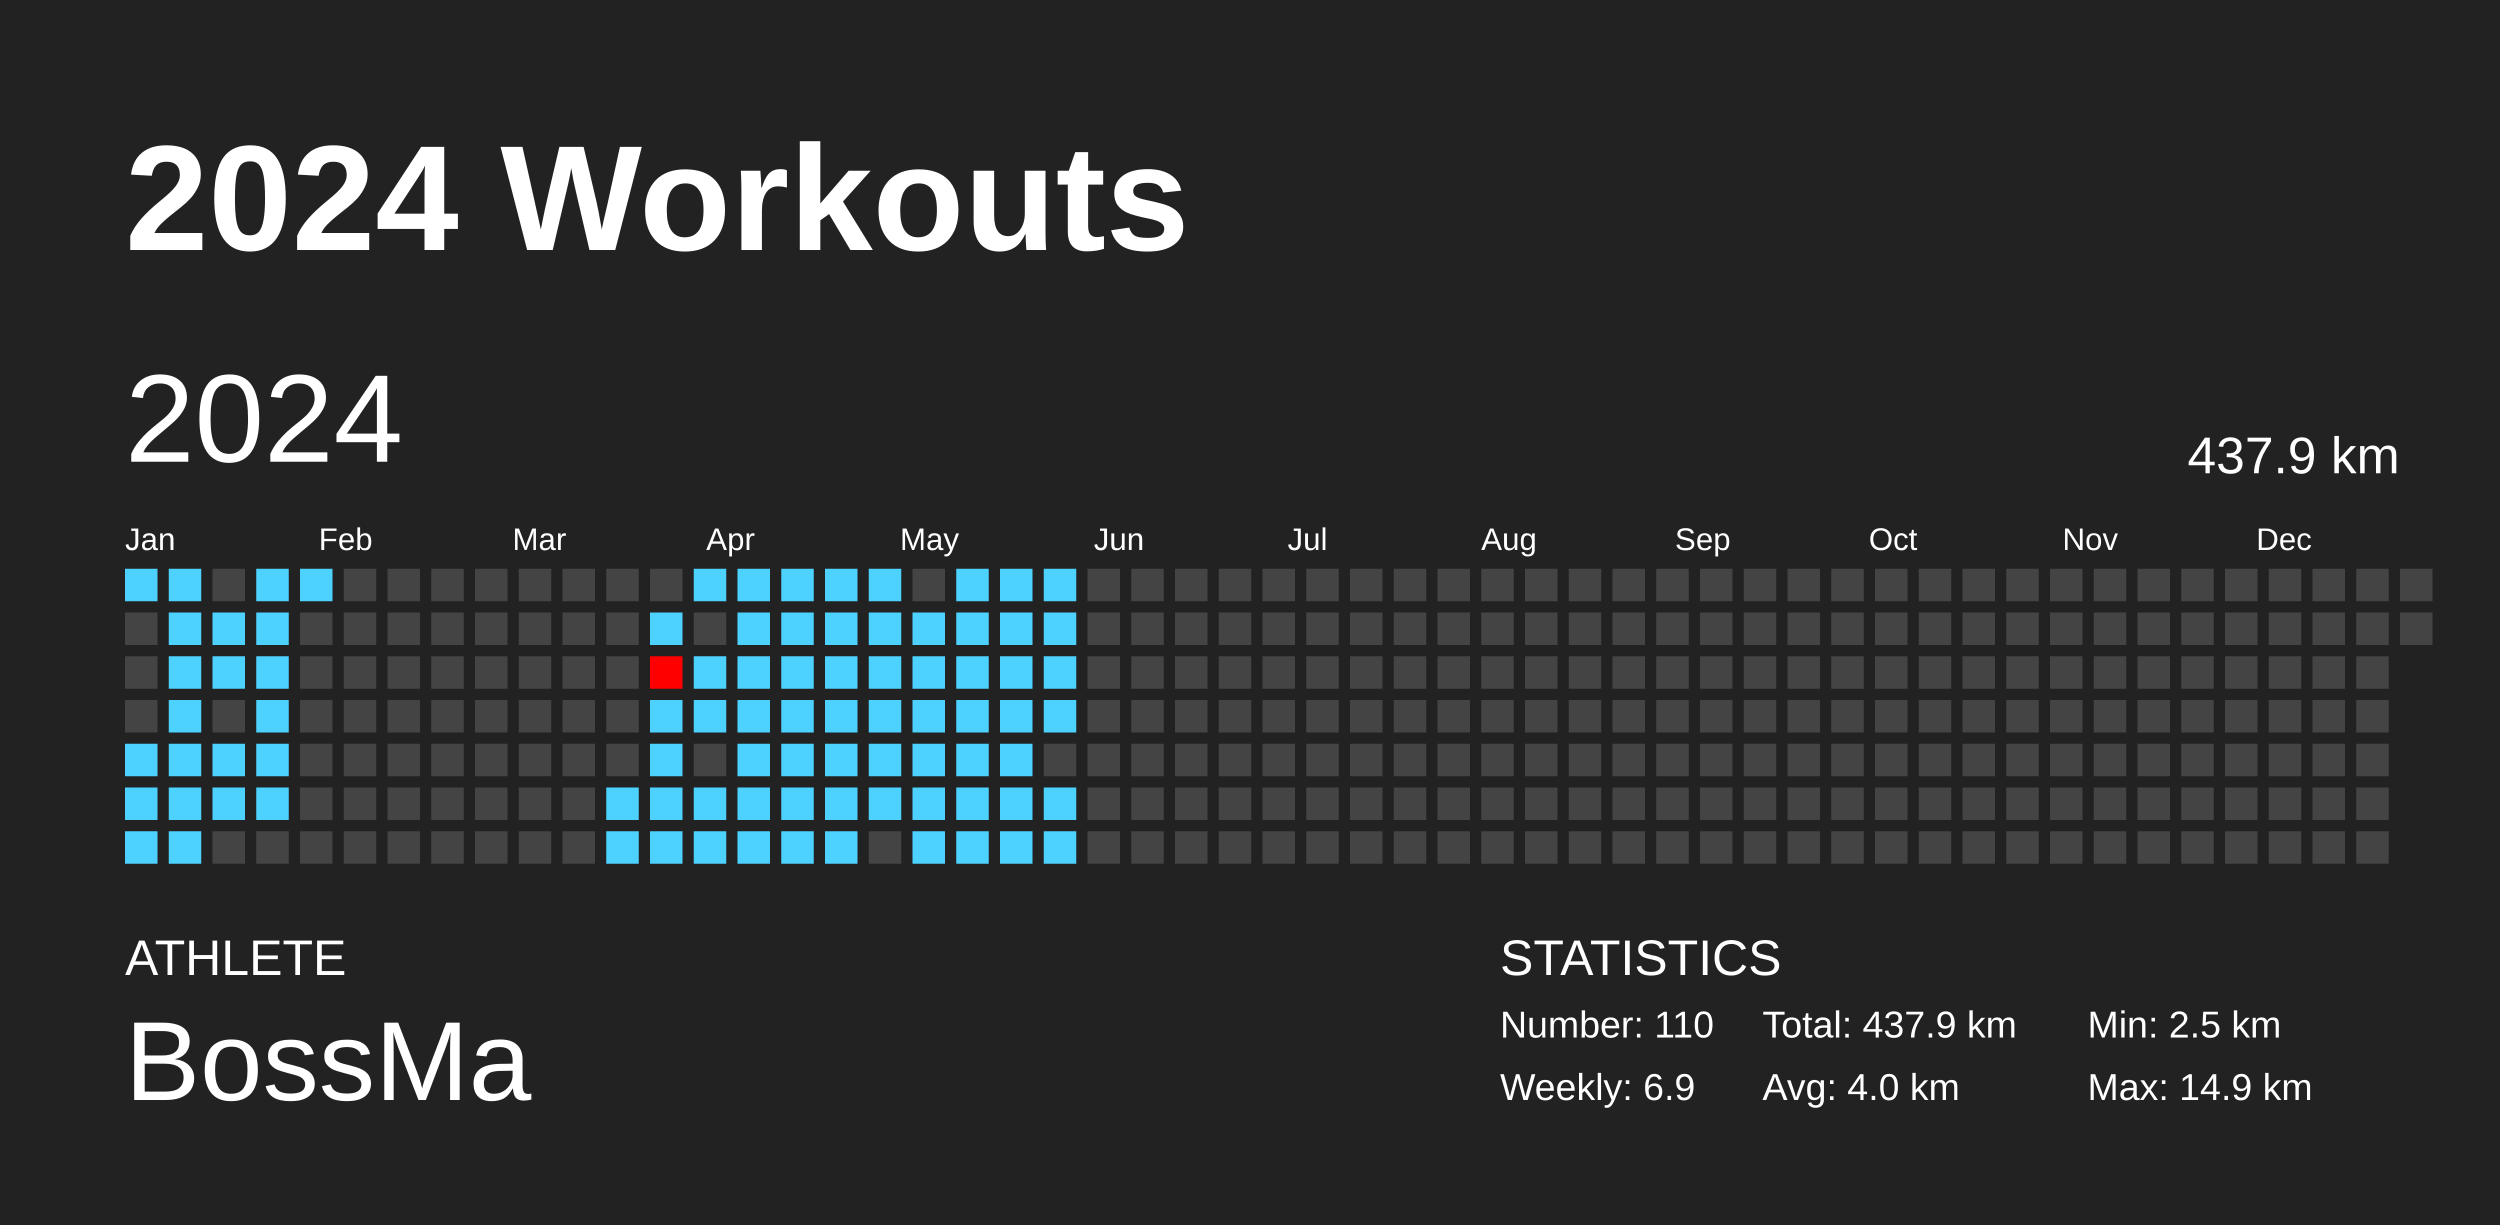
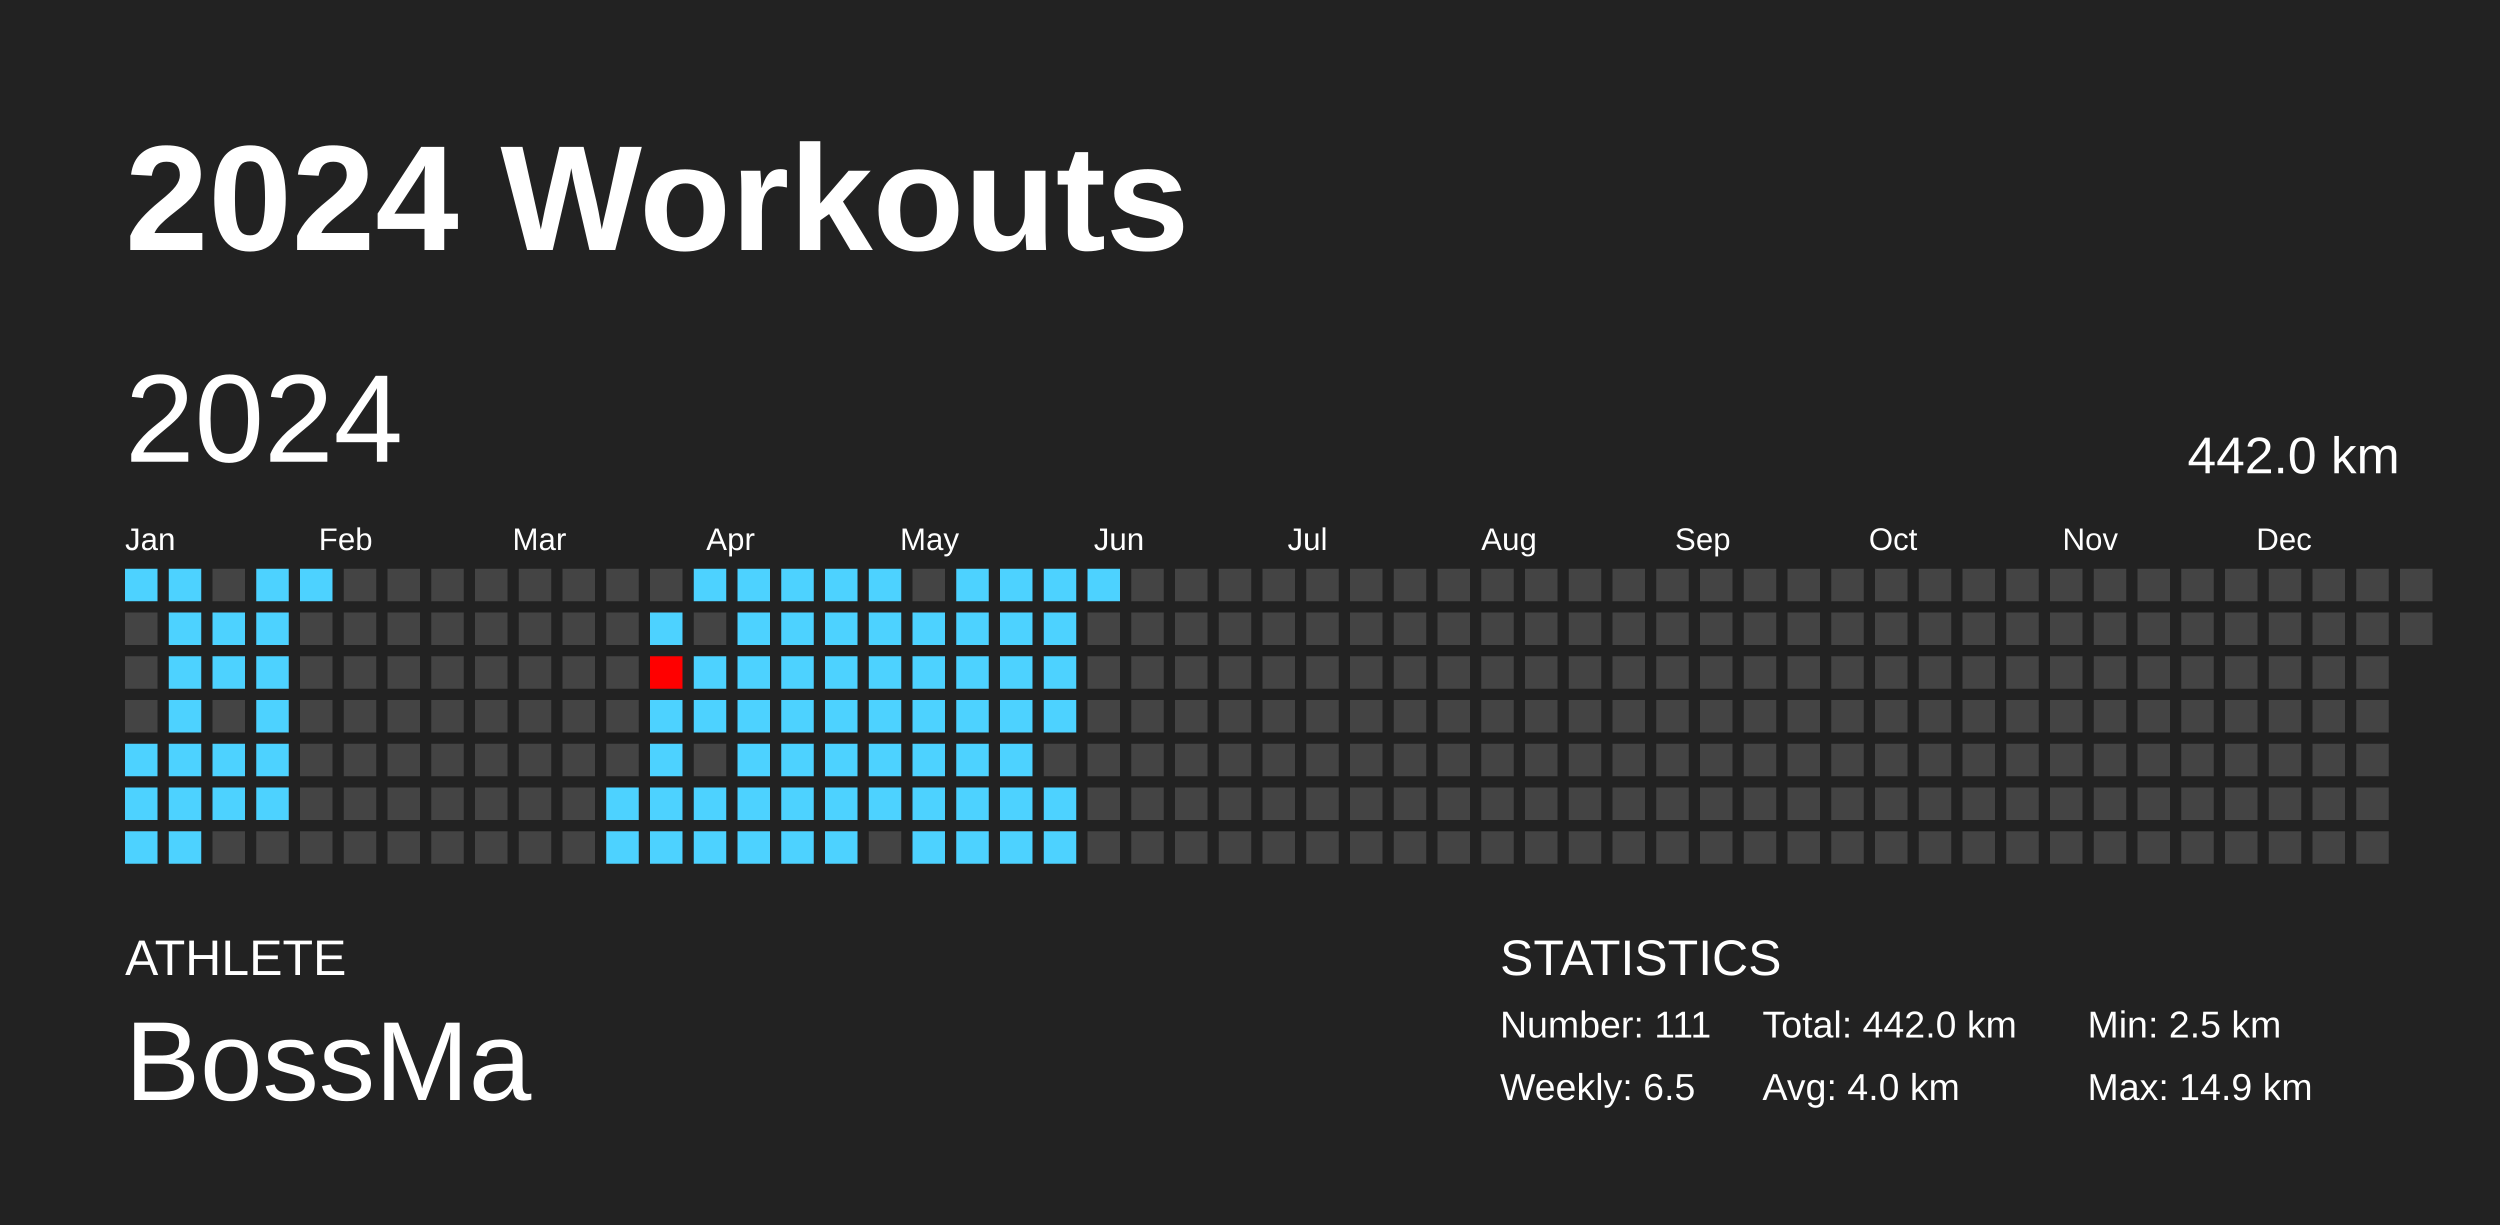
<svg xmlns="http://www.w3.org/2000/svg" baseProfile="full" height="98mm" version="1.1" viewBox="0,0,200,98" width="200mm">
  <defs />
  <rect fill="#222222" height="98" width="200" x="0" y="0" />
  <text fill="#FFFFFF" style="font-size:12px; font-family:Arial; font-weight:bold;" x="10" y="20">2024 Workouts</text>
  <text fill="#FFFFFF" style="font-size:4px; font-family:Arial" x="10" y="78">ATHLETE</text>
  <text fill="#FFFFFF" style="font-size:9px; font-family:Arial" x="10" y="88">BossMa</text>
  <text fill="#FFFFFF" style="font-size:4px; font-family:Arial" x="120" y="78">STATISTICS</text>
-   <text fill="#FFFFFF" style="font-size:3px; font-family:Arial" x="120" y="83">Number: 110</text>
-   <text fill="#FFFFFF" style="font-size:3px; font-family:Arial" x="120" y="88">Weekly: 6.9</text>
-   <text fill="#FFFFFF" style="font-size:3px; font-family:Arial" x="141" y="83">Total: 437.9 km</text>
+   <text fill="#FFFFFF" style="font-size:3px; font-family:Arial" x="120" y="83">Number: 111</text>
+   <text fill="#FFFFFF" style="font-size:3px; font-family:Arial" x="120" y="88">Weekly: 6.5</text>
+   <text fill="#FFFFFF" style="font-size:3px; font-family:Arial" x="141" y="83">Total: 442.0 km</text>
  <text fill="#FFFFFF" style="font-size:3px; font-family:Arial" x="141" y="88">Avg: 4.0 km</text>
  <text fill="#FFFFFF" style="font-size:3px; font-family:Arial" x="167" y="83">Min: 2.5 km</text>
  <text fill="#FFFFFF" style="font-size:3px; font-family:Arial" x="167" y="88">Max: 14.9 km</text>
  <text dominant-baseline="hanging" fill="#FFFFFF" style="font-size:10.0px; font-family:Arial;" x="10" y="30">2024</text>
-   <text dominant-baseline="hanging" fill="#FFFFFF" style="font-size:4.125px; font-family:Arial;" x="175" y="35">437.9 km</text>
+   <text dominant-baseline="hanging" fill="#FFFFFF" style="font-size:4.125px; font-family:Arial;" x="175" y="35">442.0 km</text>
  <text fill="#FFFFFF" style="font-size:2.5px; font-family:Arial" x="10.0" y="44">Jan</text>
  <text fill="#FFFFFF" style="font-size:2.5px; font-family:Arial" x="25.5" y="44">Feb</text>
  <text fill="#FFFFFF" style="font-size:2.5px; font-family:Arial" x="41.0" y="44">Mar</text>
  <text fill="#FFFFFF" style="font-size:2.5px; font-family:Arial" x="56.5" y="44">Apr</text>
  <text fill="#FFFFFF" style="font-size:2.5px; font-family:Arial" x="72.0" y="44">May</text>
  <text fill="#FFFFFF" style="font-size:2.5px; font-family:Arial" x="87.5" y="44">Jun</text>
  <text fill="#FFFFFF" style="font-size:2.5px; font-family:Arial" x="103.0" y="44">Jul</text>
  <text fill="#FFFFFF" style="font-size:2.5px; font-family:Arial" x="118.5" y="44">Aug</text>
  <text fill="#FFFFFF" style="font-size:2.5px; font-family:Arial" x="134.0" y="44">Sep</text>
  <text fill="#FFFFFF" style="font-size:2.5px; font-family:Arial" x="149.5" y="44">Oct</text>
  <text fill="#FFFFFF" style="font-size:2.5px; font-family:Arial" x="165.0" y="44">Nov</text>
  <text fill="#FFFFFF" style="font-size:2.5px; font-family:Arial" x="180.5" y="44">Dec</text>
  <rect fill="#4dd2ff" height="2.6" width="2.6" x="10.0" y="45.5" />
  <rect fill="#444444" height="2.6" width="2.6" x="10.0" y="49.0" />
  <rect fill="#444444" height="2.6" width="2.6" x="10.0" y="52.5" />
  <rect fill="#444444" height="2.6" width="2.6" x="10.0" y="56.0" />
  <rect fill="#4dd2ff" height="2.6" width="2.6" x="10.0" y="59.5" />
  <rect fill="#4dd2ff" height="2.6" width="2.6" x="10.0" y="63.0" />
  <rect fill="#4dd2ff" height="2.6" width="2.6" x="10.0" y="66.5" />
  <rect fill="#4dd2ff" height="2.6" width="2.6" x="13.5" y="45.5" />
  <rect fill="#4dd2ff" height="2.6" width="2.6" x="13.5" y="49.0" />
  <rect fill="#4dd2ff" height="2.6" width="2.6" x="13.5" y="52.5" />
  <rect fill="#4dd2ff" height="2.6" width="2.6" x="13.5" y="56.0" />
  <rect fill="#4dd2ff" height="2.6" width="2.6" x="13.5" y="59.5" />
  <rect fill="#4dd2ff" height="2.6" width="2.6" x="13.5" y="63.0" />
  <rect fill="#4dd2ff" height="2.6" width="2.6" x="13.5" y="66.5" />
  <rect fill="#444444" height="2.6" width="2.6" x="17.0" y="45.5" />
  <rect fill="#4dd2ff" height="2.6" width="2.6" x="17.0" y="49.0" />
  <rect fill="#4dd2ff" height="2.6" width="2.6" x="17.0" y="52.5" />
  <rect fill="#444444" height="2.6" width="2.6" x="17.0" y="56.0" />
  <rect fill="#4dd2ff" height="2.6" width="2.6" x="17.0" y="59.5" />
  <rect fill="#4dd2ff" height="2.6" width="2.6" x="17.0" y="63.0" />
  <rect fill="#444444" height="2.6" width="2.6" x="17.0" y="66.5" />
  <rect fill="#4dd2ff" height="2.6" width="2.6" x="20.5" y="45.5" />
  <rect fill="#4dd2ff" height="2.6" width="2.6" x="20.5" y="49.0" />
  <rect fill="#4dd2ff" height="2.6" width="2.6" x="20.5" y="52.5" />
  <rect fill="#4dd2ff" height="2.6" width="2.6" x="20.5" y="56.0" />
  <rect fill="#4dd2ff" height="2.6" width="2.6" x="20.5" y="59.5" />
  <rect fill="#4dd2ff" height="2.6" width="2.6" x="20.5" y="63.0" />
  <rect fill="#444444" height="2.6" width="2.6" x="20.5" y="66.5" />
  <rect fill="#4dd2ff" height="2.6" width="2.6" x="24.0" y="45.5" />
  <rect fill="#444444" height="2.6" width="2.6" x="24.0" y="49.0" />
  <rect fill="#444444" height="2.6" width="2.6" x="24.0" y="52.5" />
  <rect fill="#444444" height="2.6" width="2.6" x="24.0" y="56.0" />
  <rect fill="#444444" height="2.6" width="2.6" x="24.0" y="59.5" />
  <rect fill="#444444" height="2.6" width="2.6" x="24.0" y="63.0" />
  <rect fill="#444444" height="2.6" width="2.6" x="24.0" y="66.5" />
  <rect fill="#444444" height="2.6" width="2.6" x="27.5" y="45.5" />
  <rect fill="#444444" height="2.6" width="2.6" x="27.5" y="49.0" />
  <rect fill="#444444" height="2.6" width="2.6" x="27.5" y="52.5" />
  <rect fill="#444444" height="2.6" width="2.6" x="27.5" y="56.0" />
  <rect fill="#444444" height="2.6" width="2.6" x="27.5" y="59.5" />
  <rect fill="#444444" height="2.6" width="2.6" x="27.5" y="63.0" />
  <rect fill="#444444" height="2.6" width="2.6" x="27.5" y="66.5" />
  <rect fill="#444444" height="2.6" width="2.6" x="31.0" y="45.5" />
  <rect fill="#444444" height="2.6" width="2.6" x="31.0" y="49.0" />
  <rect fill="#444444" height="2.6" width="2.6" x="31.0" y="52.5" />
  <rect fill="#444444" height="2.6" width="2.6" x="31.0" y="56.0" />
  <rect fill="#444444" height="2.6" width="2.6" x="31.0" y="59.5" />
  <rect fill="#444444" height="2.6" width="2.6" x="31.0" y="63.0" />
  <rect fill="#444444" height="2.6" width="2.6" x="31.0" y="66.5" />
  <rect fill="#444444" height="2.6" width="2.6" x="34.5" y="45.5" />
  <rect fill="#444444" height="2.6" width="2.6" x="34.5" y="49.0" />
  <rect fill="#444444" height="2.6" width="2.6" x="34.5" y="52.5" />
  <rect fill="#444444" height="2.6" width="2.6" x="34.5" y="56.0" />
  <rect fill="#444444" height="2.6" width="2.6" x="34.5" y="59.5" />
  <rect fill="#444444" height="2.6" width="2.6" x="34.5" y="63.0" />
  <rect fill="#444444" height="2.6" width="2.6" x="34.5" y="66.5" />
  <rect fill="#444444" height="2.6" width="2.6" x="38.0" y="45.5" />
  <rect fill="#444444" height="2.6" width="2.6" x="38.0" y="49.0" />
  <rect fill="#444444" height="2.6" width="2.6" x="38.0" y="52.5" />
  <rect fill="#444444" height="2.6" width="2.6" x="38.0" y="56.0" />
  <rect fill="#444444" height="2.6" width="2.6" x="38.0" y="59.5" />
  <rect fill="#444444" height="2.6" width="2.6" x="38.0" y="63.0" />
  <rect fill="#444444" height="2.6" width="2.6" x="38.0" y="66.5" />
  <rect fill="#444444" height="2.6" width="2.6" x="41.5" y="45.5" />
  <rect fill="#444444" height="2.6" width="2.6" x="41.5" y="49.0" />
  <rect fill="#444444" height="2.6" width="2.6" x="41.5" y="52.5" />
  <rect fill="#444444" height="2.6" width="2.6" x="41.5" y="56.0" />
  <rect fill="#444444" height="2.6" width="2.6" x="41.5" y="59.5" />
  <rect fill="#444444" height="2.6" width="2.6" x="41.5" y="63.0" />
  <rect fill="#444444" height="2.6" width="2.6" x="41.5" y="66.5" />
  <rect fill="#444444" height="2.6" width="2.6" x="45.0" y="45.5" />
  <rect fill="#444444" height="2.6" width="2.6" x="45.0" y="49.0" />
  <rect fill="#444444" height="2.6" width="2.6" x="45.0" y="52.5" />
  <rect fill="#444444" height="2.6" width="2.6" x="45.0" y="56.0" />
  <rect fill="#444444" height="2.6" width="2.6" x="45.0" y="59.5" />
  <rect fill="#444444" height="2.6" width="2.6" x="45.0" y="63.0" />
  <rect fill="#444444" height="2.6" width="2.6" x="45.0" y="66.5" />
  <rect fill="#444444" height="2.6" width="2.6" x="48.5" y="45.5" />
  <rect fill="#444444" height="2.6" width="2.6" x="48.5" y="49.0" />
  <rect fill="#444444" height="2.6" width="2.6" x="48.5" y="52.5" />
  <rect fill="#444444" height="2.6" width="2.6" x="48.5" y="56.0" />
  <rect fill="#444444" height="2.6" width="2.6" x="48.5" y="59.5" />
  <rect fill="#4dd2ff" height="2.6" width="2.6" x="48.5" y="63.0" />
  <rect fill="#4dd2ff" height="2.6" width="2.6" x="48.5" y="66.5" />
  <rect fill="#444444" height="2.6" width="2.6" x="52.0" y="45.5" />
  <rect fill="#4dd2ff" height="2.6" width="2.6" x="52.0" y="49.0" />
  <rect fill="#ff0000" height="2.6" width="2.6" x="52.0" y="52.5" />
  <rect fill="#4dd2ff" height="2.6" width="2.6" x="52.0" y="56.0" />
  <rect fill="#4dd2ff" height="2.6" width="2.6" x="52.0" y="59.5" />
  <rect fill="#4dd2ff" height="2.6" width="2.6" x="52.0" y="63.0" />
  <rect fill="#4dd2ff" height="2.6" width="2.6" x="52.0" y="66.5" />
  <rect fill="#4dd2ff" height="2.6" width="2.6" x="55.5" y="45.5" />
  <rect fill="#444444" height="2.6" width="2.6" x="55.5" y="49.0" />
  <rect fill="#4dd2ff" height="2.6" width="2.6" x="55.5" y="52.5" />
  <rect fill="#4dd2ff" height="2.6" width="2.6" x="55.5" y="56.0" />
  <rect fill="#444444" height="2.6" width="2.6" x="55.5" y="59.5" />
  <rect fill="#4dd2ff" height="2.6" width="2.6" x="55.5" y="63.0" />
  <rect fill="#4dd2ff" height="2.6" width="2.6" x="55.5" y="66.5" />
  <rect fill="#4dd2ff" height="2.6" width="2.6" x="59.0" y="45.5" />
  <rect fill="#4dd2ff" height="2.6" width="2.6" x="59.0" y="49.0" />
  <rect fill="#4dd2ff" height="2.6" width="2.6" x="59.0" y="52.5" />
  <rect fill="#4dd2ff" height="2.6" width="2.6" x="59.0" y="56.0" />
  <rect fill="#4dd2ff" height="2.6" width="2.6" x="59.0" y="59.5" />
  <rect fill="#4dd2ff" height="2.6" width="2.6" x="59.0" y="63.0" />
  <rect fill="#4dd2ff" height="2.6" width="2.6" x="59.0" y="66.5" />
  <rect fill="#4dd2ff" height="2.6" width="2.6" x="62.5" y="45.5" />
  <rect fill="#4dd2ff" height="2.6" width="2.6" x="62.5" y="49.0" />
  <rect fill="#4dd2ff" height="2.6" width="2.6" x="62.5" y="52.5" />
  <rect fill="#4dd2ff" height="2.6" width="2.6" x="62.5" y="56.0" />
  <rect fill="#4dd2ff" height="2.6" width="2.6" x="62.5" y="59.5" />
  <rect fill="#4dd2ff" height="2.6" width="2.6" x="62.5" y="63.0" />
  <rect fill="#4dd2ff" height="2.6" width="2.6" x="62.5" y="66.5" />
  <rect fill="#4dd2ff" height="2.6" width="2.6" x="66.0" y="45.5" />
  <rect fill="#4dd2ff" height="2.6" width="2.6" x="66.0" y="49.0" />
  <rect fill="#4dd2ff" height="2.6" width="2.6" x="66.0" y="52.5" />
  <rect fill="#4dd2ff" height="2.6" width="2.6" x="66.0" y="56.0" />
  <rect fill="#4dd2ff" height="2.6" width="2.6" x="66.0" y="59.5" />
  <rect fill="#4dd2ff" height="2.6" width="2.6" x="66.0" y="63.0" />
  <rect fill="#4dd2ff" height="2.6" width="2.6" x="66.0" y="66.5" />
  <rect fill="#4dd2ff" height="2.6" width="2.6" x="69.5" y="45.5" />
  <rect fill="#4dd2ff" height="2.6" width="2.6" x="69.5" y="49.0" />
  <rect fill="#4dd2ff" height="2.6" width="2.6" x="69.5" y="52.5" />
  <rect fill="#4dd2ff" height="2.6" width="2.6" x="69.5" y="56.0" />
  <rect fill="#4dd2ff" height="2.6" width="2.6" x="69.5" y="59.5" />
  <rect fill="#4dd2ff" height="2.6" width="2.6" x="69.5" y="63.0" />
  <rect fill="#444444" height="2.6" width="2.6" x="69.5" y="66.5" />
  <rect fill="#444444" height="2.6" width="2.6" x="73.0" y="45.5" />
  <rect fill="#4dd2ff" height="2.6" width="2.6" x="73.0" y="49.0" />
  <rect fill="#4dd2ff" height="2.6" width="2.6" x="73.0" y="52.5" />
  <rect fill="#4dd2ff" height="2.6" width="2.6" x="73.0" y="56.0" />
  <rect fill="#4dd2ff" height="2.6" width="2.6" x="73.0" y="59.5" />
  <rect fill="#4dd2ff" height="2.6" width="2.6" x="73.0" y="63.0" />
  <rect fill="#4dd2ff" height="2.6" width="2.6" x="73.0" y="66.5" />
  <rect fill="#4dd2ff" height="2.6" width="2.6" x="76.5" y="45.5" />
  <rect fill="#4dd2ff" height="2.6" width="2.6" x="76.5" y="49.0" />
  <rect fill="#4dd2ff" height="2.6" width="2.6" x="76.5" y="52.5" />
  <rect fill="#4dd2ff" height="2.6" width="2.6" x="76.5" y="56.0" />
  <rect fill="#4dd2ff" height="2.6" width="2.6" x="76.5" y="59.5" />
  <rect fill="#4dd2ff" height="2.6" width="2.6" x="76.5" y="63.0" />
  <rect fill="#4dd2ff" height="2.6" width="2.6" x="76.5" y="66.5" />
  <rect fill="#4dd2ff" height="2.6" width="2.6" x="80.0" y="45.5" />
  <rect fill="#4dd2ff" height="2.6" width="2.6" x="80.0" y="49.0" />
  <rect fill="#4dd2ff" height="2.6" width="2.6" x="80.0" y="52.5" />
  <rect fill="#4dd2ff" height="2.6" width="2.6" x="80.0" y="56.0" />
  <rect fill="#4dd2ff" height="2.6" width="2.6" x="80.0" y="59.5" />
  <rect fill="#4dd2ff" height="2.6" width="2.6" x="80.0" y="63.0" />
  <rect fill="#4dd2ff" height="2.6" width="2.6" x="80.0" y="66.5" />
  <rect fill="#4dd2ff" height="2.6" width="2.6" x="83.5" y="45.5" />
  <rect fill="#4dd2ff" height="2.6" width="2.6" x="83.5" y="49.0" />
  <rect fill="#4dd2ff" height="2.6" width="2.6" x="83.5" y="52.5" />
  <rect fill="#4dd2ff" height="2.6" width="2.6" x="83.5" y="56.0" />
  <rect fill="#444444" height="2.6" width="2.6" x="83.5" y="59.5" />
  <rect fill="#4dd2ff" height="2.6" width="2.6" x="83.5" y="63.0" />
  <rect fill="#4dd2ff" height="2.6" width="2.6" x="83.5" y="66.5" />
-   <rect fill="#444444" height="2.6" width="2.6" x="87.0" y="45.5" />
+   <rect fill="#4dd2ff" height="2.6" width="2.6" x="87.0" y="45.5" />
  <rect fill="#444444" height="2.6" width="2.6" x="87.0" y="49.0" />
  <rect fill="#444444" height="2.6" width="2.6" x="87.0" y="52.5" />
  <rect fill="#444444" height="2.6" width="2.6" x="87.0" y="56.0" />
  <rect fill="#444444" height="2.6" width="2.6" x="87.0" y="59.5" />
  <rect fill="#444444" height="2.6" width="2.6" x="87.0" y="63.0" />
  <rect fill="#444444" height="2.6" width="2.6" x="87.0" y="66.5" />
  <rect fill="#444444" height="2.6" width="2.6" x="90.5" y="45.5" />
  <rect fill="#444444" height="2.6" width="2.6" x="90.5" y="49.0" />
  <rect fill="#444444" height="2.6" width="2.6" x="90.5" y="52.5" />
  <rect fill="#444444" height="2.6" width="2.6" x="90.5" y="56.0" />
  <rect fill="#444444" height="2.6" width="2.6" x="90.5" y="59.5" />
  <rect fill="#444444" height="2.6" width="2.6" x="90.5" y="63.0" />
  <rect fill="#444444" height="2.6" width="2.6" x="90.5" y="66.5" />
  <rect fill="#444444" height="2.6" width="2.6" x="94.0" y="45.5" />
  <rect fill="#444444" height="2.6" width="2.6" x="94.0" y="49.0" />
  <rect fill="#444444" height="2.6" width="2.6" x="94.0" y="52.5" />
  <rect fill="#444444" height="2.6" width="2.6" x="94.0" y="56.0" />
  <rect fill="#444444" height="2.6" width="2.6" x="94.0" y="59.5" />
  <rect fill="#444444" height="2.6" width="2.6" x="94.0" y="63.0" />
  <rect fill="#444444" height="2.6" width="2.6" x="94.0" y="66.5" />
  <rect fill="#444444" height="2.6" width="2.6" x="97.5" y="45.5" />
  <rect fill="#444444" height="2.6" width="2.6" x="97.5" y="49.0" />
  <rect fill="#444444" height="2.6" width="2.6" x="97.5" y="52.5" />
  <rect fill="#444444" height="2.6" width="2.6" x="97.5" y="56.0" />
  <rect fill="#444444" height="2.6" width="2.6" x="97.5" y="59.5" />
  <rect fill="#444444" height="2.6" width="2.6" x="97.5" y="63.0" />
  <rect fill="#444444" height="2.6" width="2.6" x="97.5" y="66.5" />
  <rect fill="#444444" height="2.6" width="2.6" x="101.0" y="45.5" />
  <rect fill="#444444" height="2.6" width="2.6" x="101.0" y="49.0" />
  <rect fill="#444444" height="2.6" width="2.6" x="101.0" y="52.5" />
  <rect fill="#444444" height="2.6" width="2.6" x="101.0" y="56.0" />
  <rect fill="#444444" height="2.6" width="2.6" x="101.0" y="59.5" />
  <rect fill="#444444" height="2.6" width="2.6" x="101.0" y="63.0" />
  <rect fill="#444444" height="2.6" width="2.6" x="101.0" y="66.5" />
  <rect fill="#444444" height="2.6" width="2.6" x="104.5" y="45.5" />
  <rect fill="#444444" height="2.6" width="2.6" x="104.5" y="49.0" />
  <rect fill="#444444" height="2.6" width="2.6" x="104.5" y="52.5" />
  <rect fill="#444444" height="2.6" width="2.6" x="104.5" y="56.0" />
  <rect fill="#444444" height="2.6" width="2.6" x="104.5" y="59.5" />
  <rect fill="#444444" height="2.6" width="2.6" x="104.5" y="63.0" />
  <rect fill="#444444" height="2.6" width="2.6" x="104.5" y="66.5" />
  <rect fill="#444444" height="2.6" width="2.6" x="108.0" y="45.5" />
  <rect fill="#444444" height="2.6" width="2.6" x="108.0" y="49.0" />
  <rect fill="#444444" height="2.6" width="2.6" x="108.0" y="52.5" />
  <rect fill="#444444" height="2.6" width="2.6" x="108.0" y="56.0" />
  <rect fill="#444444" height="2.6" width="2.6" x="108.0" y="59.5" />
  <rect fill="#444444" height="2.6" width="2.6" x="108.0" y="63.0" />
  <rect fill="#444444" height="2.6" width="2.6" x="108.0" y="66.5" />
  <rect fill="#444444" height="2.6" width="2.6" x="111.5" y="45.5" />
  <rect fill="#444444" height="2.6" width="2.6" x="111.5" y="49.0" />
  <rect fill="#444444" height="2.6" width="2.6" x="111.5" y="52.5" />
  <rect fill="#444444" height="2.6" width="2.6" x="111.5" y="56.0" />
  <rect fill="#444444" height="2.6" width="2.6" x="111.5" y="59.5" />
  <rect fill="#444444" height="2.6" width="2.6" x="111.5" y="63.0" />
  <rect fill="#444444" height="2.6" width="2.6" x="111.5" y="66.5" />
  <rect fill="#444444" height="2.6" width="2.6" x="115.0" y="45.5" />
  <rect fill="#444444" height="2.6" width="2.6" x="115.0" y="49.0" />
  <rect fill="#444444" height="2.6" width="2.6" x="115.0" y="52.5" />
  <rect fill="#444444" height="2.6" width="2.6" x="115.0" y="56.0" />
  <rect fill="#444444" height="2.6" width="2.6" x="115.0" y="59.5" />
  <rect fill="#444444" height="2.6" width="2.6" x="115.0" y="63.0" />
  <rect fill="#444444" height="2.6" width="2.6" x="115.0" y="66.5" />
  <rect fill="#444444" height="2.6" width="2.6" x="118.5" y="45.5" />
  <rect fill="#444444" height="2.6" width="2.6" x="118.5" y="49.0" />
  <rect fill="#444444" height="2.6" width="2.6" x="118.5" y="52.5" />
  <rect fill="#444444" height="2.6" width="2.6" x="118.5" y="56.0" />
  <rect fill="#444444" height="2.6" width="2.6" x="118.5" y="59.5" />
  <rect fill="#444444" height="2.6" width="2.6" x="118.5" y="63.0" />
  <rect fill="#444444" height="2.6" width="2.6" x="118.5" y="66.5" />
  <rect fill="#444444" height="2.6" width="2.6" x="122.0" y="45.5" />
  <rect fill="#444444" height="2.6" width="2.6" x="122.0" y="49.0" />
  <rect fill="#444444" height="2.6" width="2.6" x="122.0" y="52.5" />
  <rect fill="#444444" height="2.6" width="2.6" x="122.0" y="56.0" />
  <rect fill="#444444" height="2.6" width="2.6" x="122.0" y="59.5" />
  <rect fill="#444444" height="2.6" width="2.6" x="122.0" y="63.0" />
  <rect fill="#444444" height="2.6" width="2.6" x="122.0" y="66.5" />
  <rect fill="#444444" height="2.6" width="2.6" x="125.5" y="45.5" />
  <rect fill="#444444" height="2.6" width="2.6" x="125.5" y="49.0" />
  <rect fill="#444444" height="2.6" width="2.6" x="125.5" y="52.5" />
  <rect fill="#444444" height="2.6" width="2.6" x="125.5" y="56.0" />
  <rect fill="#444444" height="2.6" width="2.6" x="125.5" y="59.5" />
  <rect fill="#444444" height="2.6" width="2.6" x="125.5" y="63.0" />
  <rect fill="#444444" height="2.6" width="2.6" x="125.5" y="66.5" />
  <rect fill="#444444" height="2.6" width="2.6" x="129.0" y="45.5" />
  <rect fill="#444444" height="2.6" width="2.6" x="129.0" y="49.0" />
  <rect fill="#444444" height="2.6" width="2.6" x="129.0" y="52.5" />
  <rect fill="#444444" height="2.6" width="2.6" x="129.0" y="56.0" />
  <rect fill="#444444" height="2.6" width="2.6" x="129.0" y="59.5" />
  <rect fill="#444444" height="2.6" width="2.6" x="129.0" y="63.0" />
  <rect fill="#444444" height="2.6" width="2.6" x="129.0" y="66.5" />
  <rect fill="#444444" height="2.6" width="2.6" x="132.5" y="45.5" />
  <rect fill="#444444" height="2.6" width="2.6" x="132.5" y="49.0" />
  <rect fill="#444444" height="2.6" width="2.6" x="132.5" y="52.5" />
  <rect fill="#444444" height="2.6" width="2.6" x="132.5" y="56.0" />
  <rect fill="#444444" height="2.6" width="2.6" x="132.5" y="59.5" />
  <rect fill="#444444" height="2.6" width="2.6" x="132.5" y="63.0" />
  <rect fill="#444444" height="2.6" width="2.6" x="132.5" y="66.5" />
  <rect fill="#444444" height="2.6" width="2.6" x="136.0" y="45.5" />
  <rect fill="#444444" height="2.6" width="2.6" x="136.0" y="49.0" />
  <rect fill="#444444" height="2.6" width="2.6" x="136.0" y="52.5" />
  <rect fill="#444444" height="2.6" width="2.6" x="136.0" y="56.0" />
  <rect fill="#444444" height="2.6" width="2.6" x="136.0" y="59.5" />
  <rect fill="#444444" height="2.6" width="2.6" x="136.0" y="63.0" />
  <rect fill="#444444" height="2.6" width="2.6" x="136.0" y="66.5" />
  <rect fill="#444444" height="2.6" width="2.6" x="139.5" y="45.5" />
  <rect fill="#444444" height="2.6" width="2.6" x="139.5" y="49.0" />
  <rect fill="#444444" height="2.6" width="2.6" x="139.5" y="52.5" />
  <rect fill="#444444" height="2.6" width="2.6" x="139.5" y="56.0" />
  <rect fill="#444444" height="2.6" width="2.6" x="139.5" y="59.5" />
  <rect fill="#444444" height="2.6" width="2.6" x="139.5" y="63.0" />
  <rect fill="#444444" height="2.6" width="2.6" x="139.5" y="66.5" />
  <rect fill="#444444" height="2.6" width="2.6" x="143.0" y="45.5" />
  <rect fill="#444444" height="2.6" width="2.6" x="143.0" y="49.0" />
  <rect fill="#444444" height="2.6" width="2.6" x="143.0" y="52.5" />
  <rect fill="#444444" height="2.6" width="2.6" x="143.0" y="56.0" />
  <rect fill="#444444" height="2.6" width="2.6" x="143.0" y="59.5" />
  <rect fill="#444444" height="2.6" width="2.6" x="143.0" y="63.0" />
  <rect fill="#444444" height="2.6" width="2.6" x="143.0" y="66.5" />
  <rect fill="#444444" height="2.6" width="2.6" x="146.5" y="45.5" />
  <rect fill="#444444" height="2.6" width="2.6" x="146.5" y="49.0" />
  <rect fill="#444444" height="2.6" width="2.6" x="146.5" y="52.5" />
  <rect fill="#444444" height="2.6" width="2.6" x="146.5" y="56.0" />
  <rect fill="#444444" height="2.6" width="2.6" x="146.5" y="59.5" />
  <rect fill="#444444" height="2.6" width="2.6" x="146.5" y="63.0" />
  <rect fill="#444444" height="2.6" width="2.6" x="146.5" y="66.5" />
  <rect fill="#444444" height="2.6" width="2.6" x="150.0" y="45.5" />
  <rect fill="#444444" height="2.6" width="2.6" x="150.0" y="49.0" />
  <rect fill="#444444" height="2.6" width="2.6" x="150.0" y="52.5" />
  <rect fill="#444444" height="2.6" width="2.6" x="150.0" y="56.0" />
  <rect fill="#444444" height="2.6" width="2.6" x="150.0" y="59.5" />
  <rect fill="#444444" height="2.6" width="2.6" x="150.0" y="63.0" />
  <rect fill="#444444" height="2.6" width="2.6" x="150.0" y="66.5" />
  <rect fill="#444444" height="2.6" width="2.6" x="153.5" y="45.5" />
  <rect fill="#444444" height="2.6" width="2.6" x="153.5" y="49.0" />
  <rect fill="#444444" height="2.6" width="2.6" x="153.5" y="52.5" />
  <rect fill="#444444" height="2.6" width="2.6" x="153.5" y="56.0" />
  <rect fill="#444444" height="2.6" width="2.6" x="153.5" y="59.5" />
  <rect fill="#444444" height="2.6" width="2.6" x="153.5" y="63.0" />
  <rect fill="#444444" height="2.6" width="2.6" x="153.5" y="66.5" />
  <rect fill="#444444" height="2.6" width="2.6" x="157.0" y="45.5" />
  <rect fill="#444444" height="2.6" width="2.6" x="157.0" y="49.0" />
  <rect fill="#444444" height="2.6" width="2.6" x="157.0" y="52.5" />
  <rect fill="#444444" height="2.6" width="2.6" x="157.0" y="56.0" />
  <rect fill="#444444" height="2.6" width="2.6" x="157.0" y="59.5" />
  <rect fill="#444444" height="2.6" width="2.6" x="157.0" y="63.0" />
  <rect fill="#444444" height="2.6" width="2.6" x="157.0" y="66.5" />
  <rect fill="#444444" height="2.6" width="2.6" x="160.5" y="45.5" />
  <rect fill="#444444" height="2.6" width="2.6" x="160.5" y="49.0" />
  <rect fill="#444444" height="2.6" width="2.6" x="160.5" y="52.5" />
  <rect fill="#444444" height="2.6" width="2.6" x="160.5" y="56.0" />
  <rect fill="#444444" height="2.6" width="2.6" x="160.5" y="59.5" />
  <rect fill="#444444" height="2.6" width="2.6" x="160.5" y="63.0" />
  <rect fill="#444444" height="2.6" width="2.6" x="160.5" y="66.5" />
  <rect fill="#444444" height="2.6" width="2.6" x="164.0" y="45.5" />
  <rect fill="#444444" height="2.6" width="2.6" x="164.0" y="49.0" />
  <rect fill="#444444" height="2.6" width="2.6" x="164.0" y="52.5" />
  <rect fill="#444444" height="2.6" width="2.6" x="164.0" y="56.0" />
  <rect fill="#444444" height="2.6" width="2.6" x="164.0" y="59.5" />
  <rect fill="#444444" height="2.6" width="2.6" x="164.0" y="63.0" />
  <rect fill="#444444" height="2.6" width="2.6" x="164.0" y="66.5" />
  <rect fill="#444444" height="2.6" width="2.6" x="167.5" y="45.5" />
  <rect fill="#444444" height="2.6" width="2.6" x="167.5" y="49.0" />
  <rect fill="#444444" height="2.6" width="2.6" x="167.5" y="52.5" />
  <rect fill="#444444" height="2.6" width="2.6" x="167.5" y="56.0" />
  <rect fill="#444444" height="2.6" width="2.6" x="167.5" y="59.5" />
  <rect fill="#444444" height="2.6" width="2.6" x="167.5" y="63.0" />
  <rect fill="#444444" height="2.6" width="2.6" x="167.5" y="66.5" />
  <rect fill="#444444" height="2.6" width="2.6" x="171.0" y="45.5" />
  <rect fill="#444444" height="2.6" width="2.6" x="171.0" y="49.0" />
  <rect fill="#444444" height="2.6" width="2.6" x="171.0" y="52.5" />
  <rect fill="#444444" height="2.6" width="2.6" x="171.0" y="56.0" />
  <rect fill="#444444" height="2.6" width="2.6" x="171.0" y="59.5" />
  <rect fill="#444444" height="2.6" width="2.6" x="171.0" y="63.0" />
  <rect fill="#444444" height="2.6" width="2.6" x="171.0" y="66.5" />
  <rect fill="#444444" height="2.6" width="2.6" x="174.5" y="45.5" />
  <rect fill="#444444" height="2.6" width="2.6" x="174.5" y="49.0" />
  <rect fill="#444444" height="2.6" width="2.6" x="174.5" y="52.5" />
  <rect fill="#444444" height="2.6" width="2.6" x="174.5" y="56.0" />
  <rect fill="#444444" height="2.6" width="2.6" x="174.5" y="59.5" />
  <rect fill="#444444" height="2.6" width="2.6" x="174.5" y="63.0" />
  <rect fill="#444444" height="2.6" width="2.6" x="174.5" y="66.5" />
  <rect fill="#444444" height="2.6" width="2.6" x="178.0" y="45.5" />
  <rect fill="#444444" height="2.6" width="2.6" x="178.0" y="49.0" />
  <rect fill="#444444" height="2.6" width="2.6" x="178.0" y="52.5" />
  <rect fill="#444444" height="2.6" width="2.6" x="178.0" y="56.0" />
  <rect fill="#444444" height="2.6" width="2.6" x="178.0" y="59.5" />
  <rect fill="#444444" height="2.6" width="2.6" x="178.0" y="63.0" />
  <rect fill="#444444" height="2.6" width="2.6" x="178.0" y="66.5" />
  <rect fill="#444444" height="2.6" width="2.6" x="181.5" y="45.5" />
  <rect fill="#444444" height="2.6" width="2.6" x="181.5" y="49.0" />
  <rect fill="#444444" height="2.6" width="2.6" x="181.5" y="52.5" />
  <rect fill="#444444" height="2.6" width="2.6" x="181.5" y="56.0" />
  <rect fill="#444444" height="2.6" width="2.6" x="181.5" y="59.5" />
  <rect fill="#444444" height="2.6" width="2.6" x="181.5" y="63.0" />
  <rect fill="#444444" height="2.6" width="2.6" x="181.5" y="66.5" />
  <rect fill="#444444" height="2.6" width="2.6" x="185.0" y="45.5" />
  <rect fill="#444444" height="2.6" width="2.6" x="185.0" y="49.0" />
  <rect fill="#444444" height="2.6" width="2.6" x="185.0" y="52.5" />
  <rect fill="#444444" height="2.6" width="2.6" x="185.0" y="56.0" />
  <rect fill="#444444" height="2.6" width="2.6" x="185.0" y="59.5" />
  <rect fill="#444444" height="2.6" width="2.6" x="185.0" y="63.0" />
  <rect fill="#444444" height="2.6" width="2.6" x="185.0" y="66.5" />
  <rect fill="#444444" height="2.6" width="2.6" x="188.5" y="45.5" />
  <rect fill="#444444" height="2.6" width="2.6" x="188.5" y="49.0" />
  <rect fill="#444444" height="2.6" width="2.6" x="188.5" y="52.5" />
  <rect fill="#444444" height="2.6" width="2.6" x="188.5" y="56.0" />
  <rect fill="#444444" height="2.6" width="2.6" x="188.5" y="59.5" />
  <rect fill="#444444" height="2.6" width="2.6" x="188.5" y="63.0" />
  <rect fill="#444444" height="2.6" width="2.6" x="188.5" y="66.5" />
  <rect fill="#444444" height="2.6" width="2.6" x="192.0" y="45.5" />
  <rect fill="#444444" height="2.6" width="2.6" x="192.0" y="49.0" />
</svg>
